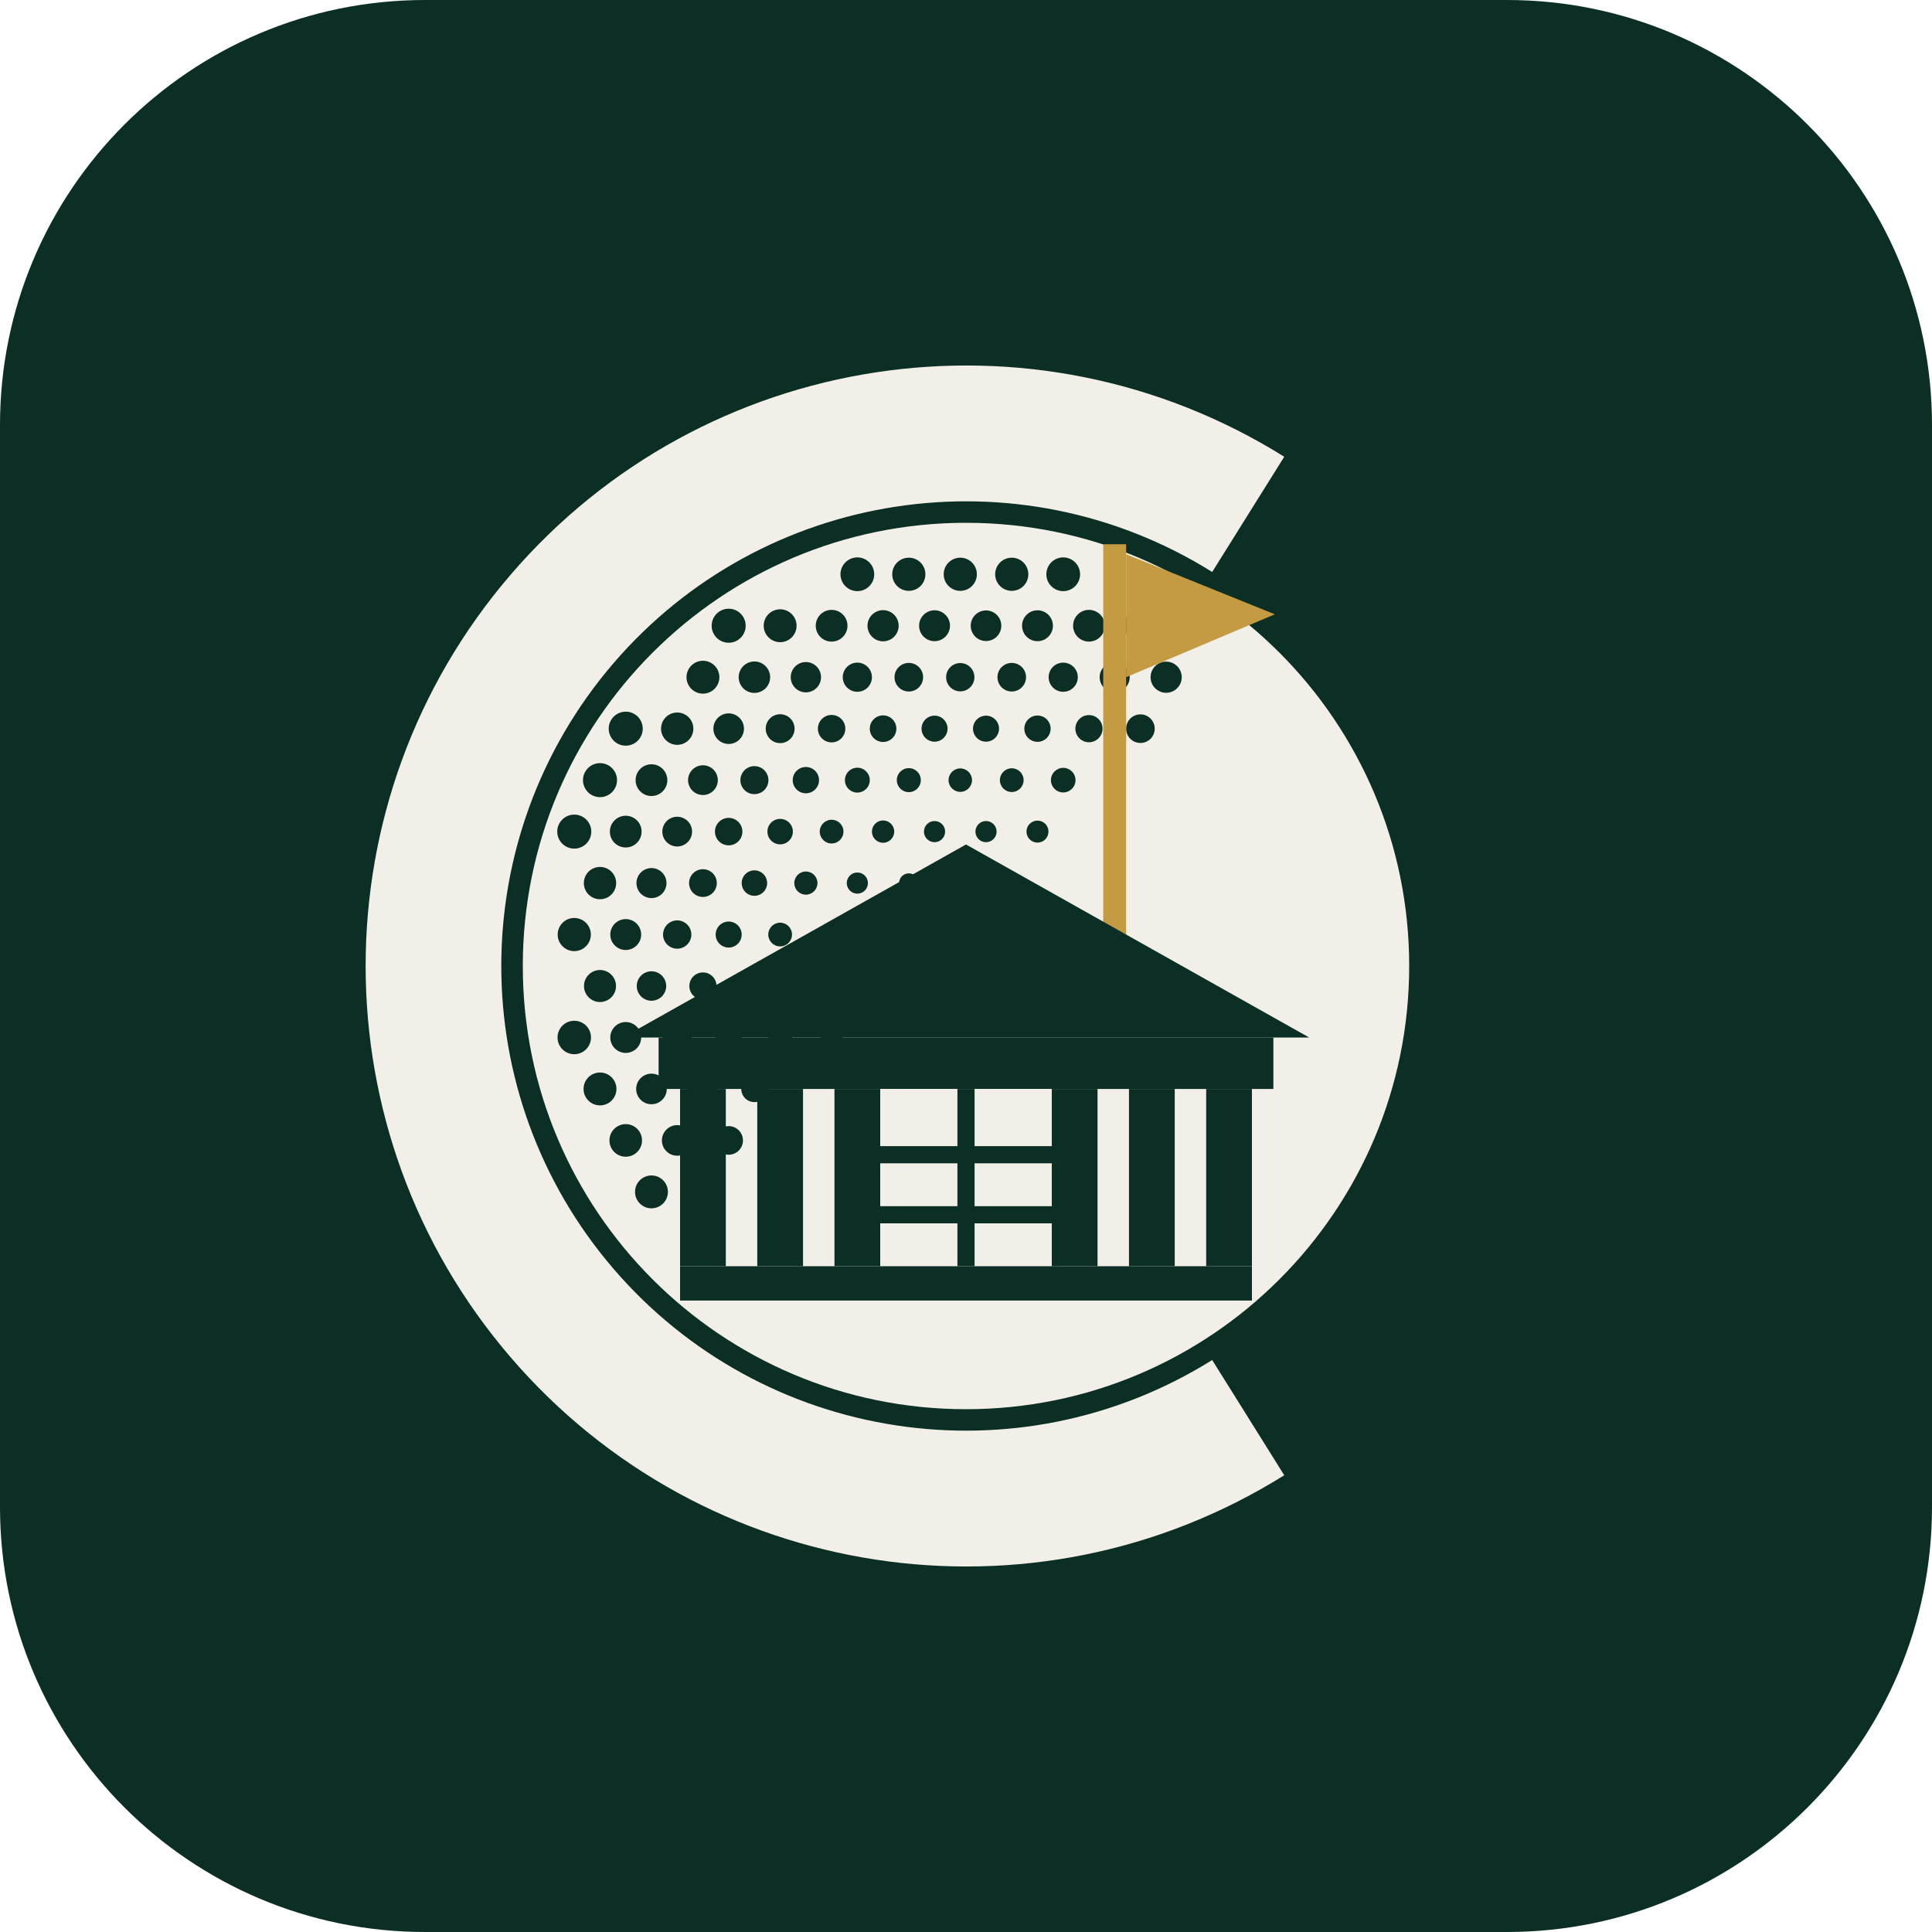
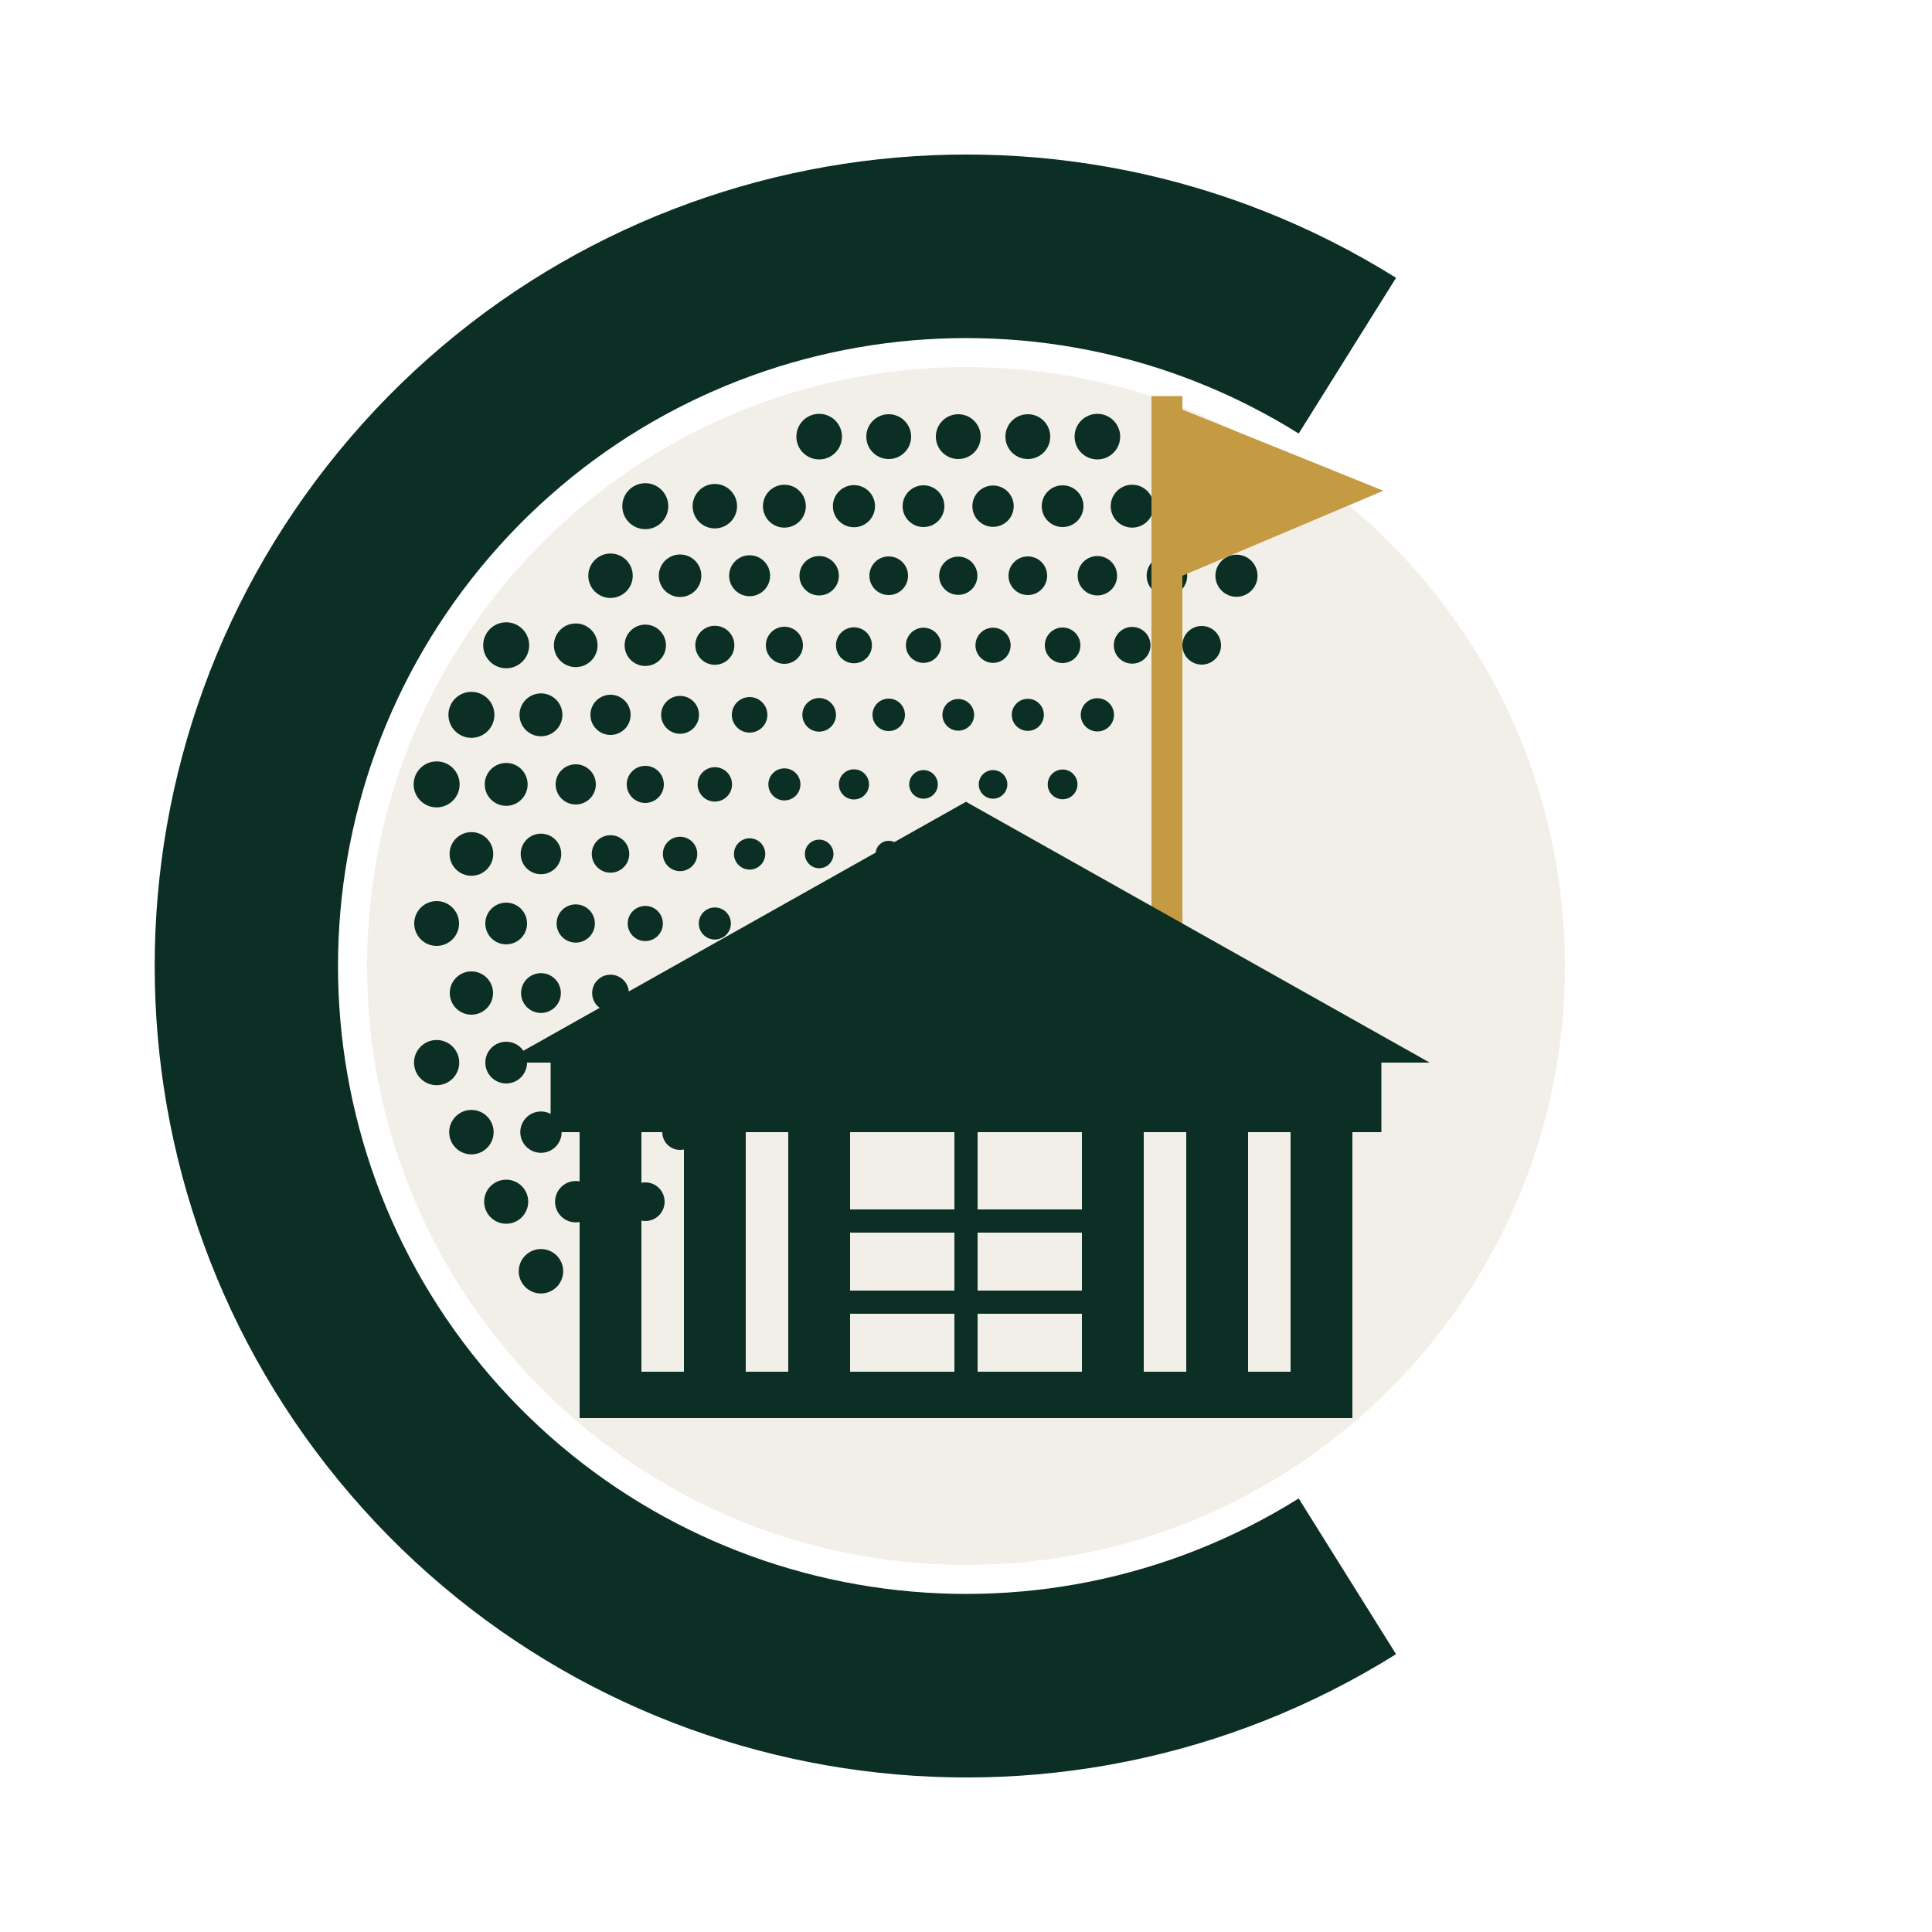
<svg xmlns="http://www.w3.org/2000/svg" width="512" height="512" viewBox="0 0 100 100" role="img" aria-label="Clubhouse Golf">
-   <rect width="100" height="100" rx="22" fill="#0B2F24" />
-   <g transform="translate(13 13) scale(0.74)">
+   <g transform="translate(0 0) scale(1)">
    <circle cx="50" cy="50" r="31" fill="#F2EFE8" />
    <circle cx="42.4" cy="22.6" r="1.18" fill="#0B2F24" />
    <circle cx="46" cy="22.6" r="1.16" fill="#0B2F24" />
    <circle cx="49.6" cy="22.6" r="1.16" fill="#0B2F24" />
    <circle cx="53.2" cy="22.6" r="1.16" fill="#0B2F24" />
    <circle cx="56.8" cy="22.6" r="1.18" fill="#0B2F24" />
    <circle cx="33.4" cy="26.2" r="1.19" fill="#0B2F24" />
    <circle cx="37" cy="26.2" r="1.15" fill="#0B2F24" />
    <circle cx="40.6" cy="26.2" r="1.11" fill="#0B2F24" />
    <circle cx="44.2" cy="26.2" r="1.09" fill="#0B2F24" />
    <circle cx="47.8" cy="26.2" r="1.08" fill="#0B2F24" />
    <circle cx="51.4" cy="26.2" r="1.07" fill="#0B2F24" />
    <circle cx="55" cy="26.2" r="1.08" fill="#0B2F24" />
    <circle cx="58.6" cy="26.2" r="1.11" fill="#0B2F24" />
    <circle cx="62.2" cy="26.2" r="1.14" fill="#0B2F24" />
    <circle cx="65.8" cy="26.2" r="1.18" fill="#0B2F24" />
    <circle cx="31.6" cy="29.8" r="1.15" fill="#0B2F24" />
    <circle cx="35.2" cy="29.8" r="1.1" fill="#0B2F24" />
    <circle cx="38.8" cy="29.8" r="1.06" fill="#0B2F24" />
    <circle cx="42.4" cy="29.8" r="1.02" fill="#0B2F24" />
    <circle cx="46" cy="29.8" r="1" fill="#0B2F24" />
    <circle cx="49.6" cy="29.8" r="0.99" fill="#0B2F24" />
    <circle cx="53.2" cy="29.8" r="1" fill="#0B2F24" />
    <circle cx="56.8" cy="29.8" r="1.02" fill="#0B2F24" />
    <circle cx="60.4" cy="29.8" r="1.05" fill="#0B2F24" />
    <circle cx="64" cy="29.8" r="1.09" fill="#0B2F24" />
    <circle cx="26.2" cy="33.4" r="1.19" fill="#0B2F24" />
    <circle cx="29.8" cy="33.4" r="1.13" fill="#0B2F24" />
    <circle cx="33.4" cy="33.4" r="1.07" fill="#0B2F24" />
    <circle cx="37" cy="33.4" r="1.01" fill="#0B2F24" />
    <circle cx="40.6" cy="33.4" r="0.96" fill="#0B2F24" />
    <circle cx="44.2" cy="33.4" r="0.93" fill="#0B2F24" />
    <circle cx="47.8" cy="33.4" r="0.91" fill="#0B2F24" />
    <circle cx="51.4" cy="33.4" r="0.91" fill="#0B2F24" />
    <circle cx="55" cy="33.4" r="0.92" fill="#0B2F24" />
    <circle cx="58.6" cy="33.4" r="0.95" fill="#0B2F24" />
    <circle cx="62.2" cy="33.4" r="1" fill="#0B2F24" />
    <circle cx="24.4" cy="37" r="1.19" fill="#0B2F24" />
    <circle cx="28" cy="37" r="1.11" fill="#0B2F24" />
    <circle cx="31.6" cy="37" r="1.04" fill="#0B2F24" />
    <circle cx="35.2" cy="37" r="0.98" fill="#0B2F24" />
    <circle cx="38.8" cy="37" r="0.92" fill="#0B2F24" />
    <circle cx="42.4" cy="37" r="0.87" fill="#0B2F24" />
    <circle cx="46" cy="37" r="0.84" fill="#0B2F24" />
    <circle cx="49.6" cy="37" r="0.82" fill="#0B2F24" />
    <circle cx="53.2" cy="37" r="0.83" fill="#0B2F24" />
    <circle cx="56.8" cy="37" r="0.86" fill="#0B2F24" />
    <circle cx="22.6" cy="40.6" r="1.19" fill="#0B2F24" />
    <circle cx="26.2" cy="40.6" r="1.11" fill="#0B2F24" />
    <circle cx="29.8" cy="40.6" r="1.04" fill="#0B2F24" />
    <circle cx="33.4" cy="40.6" r="0.96" fill="#0B2F24" />
    <circle cx="37" cy="40.6" r="0.89" fill="#0B2F24" />
    <circle cx="40.6" cy="40.6" r="0.83" fill="#0B2F24" />
    <circle cx="44.2" cy="40.6" r="0.78" fill="#0B2F24" />
    <circle cx="47.8" cy="40.6" r="0.74" fill="#0B2F24" />
    <circle cx="51.4" cy="40.6" r="0.74" fill="#0B2F24" />
    <circle cx="55" cy="40.6" r="0.77" fill="#0B2F24" />
    <circle cx="24.4" cy="44.2" r="1.13" fill="#0B2F24" />
    <circle cx="28" cy="44.2" r="1.05" fill="#0B2F24" />
    <circle cx="31.6" cy="44.2" r="0.97" fill="#0B2F24" />
    <circle cx="35.2" cy="44.2" r="0.89" fill="#0B2F24" />
    <circle cx="38.8" cy="44.2" r="0.81" fill="#0B2F24" />
    <circle cx="42.4" cy="44.2" r="0.74" fill="#0B2F24" />
    <circle cx="46" cy="44.2" r="0.68" fill="#0B2F24" />
    <circle cx="22.6" cy="47.8" r="1.16" fill="#0B2F24" />
    <circle cx="26.2" cy="47.8" r="1.08" fill="#0B2F24" />
    <circle cx="29.8" cy="47.8" r="0.99" fill="#0B2F24" />
    <circle cx="33.4" cy="47.8" r="0.91" fill="#0B2F24" />
    <circle cx="37" cy="47.8" r="0.83" fill="#0B2F24" />
    <circle cx="40.6" cy="47.8" r="0.74" fill="#0B2F24" />
    <circle cx="44.2" cy="47.8" r="0.66" fill="#0B2F24" />
    <circle cx="24.4" cy="51.4" r="1.12" fill="#0B2F24" />
    <circle cx="28" cy="51.4" r="1.03" fill="#0B2F24" />
    <circle cx="31.6" cy="51.4" r="0.95" fill="#0B2F24" />
    <circle cx="35.2" cy="51.4" r="0.87" fill="#0B2F24" />
    <circle cx="38.8" cy="51.4" r="0.78" fill="#0B2F24" />
    <circle cx="42.4" cy="51.4" r="0.7" fill="#0B2F24" />
    <circle cx="22.6" cy="55" r="1.17" fill="#0B2F24" />
    <circle cx="26.2" cy="55" r="1.08" fill="#0B2F24" />
    <circle cx="29.8" cy="55" r="1" fill="#0B2F24" />
    <circle cx="33.4" cy="55" r="0.92" fill="#0B2F24" />
    <circle cx="37" cy="55" r="0.84" fill="#0B2F24" />
    <circle cx="40.6" cy="55" r="0.77" fill="#0B2F24" />
    <circle cx="24.4" cy="58.6" r="1.15" fill="#0B2F24" />
    <circle cx="28" cy="58.6" r="1.07" fill="#0B2F24" />
    <circle cx="31.6" cy="58.6" r="0.99" fill="#0B2F24" />
    <circle cx="35.2" cy="58.6" r="0.92" fill="#0B2F24" />
    <circle cx="26.2" cy="62.2" r="1.14" fill="#0B2F24" />
    <circle cx="29.8" cy="62.2" r="1.07" fill="#0B2F24" />
    <circle cx="33.4" cy="62.2" r="1" fill="#0B2F24" />
    <circle cx="28" cy="65.8" r="1.15" fill="#0B2F24" />
    <rect x="59.6" y="20.5" width="1.6" height="30" fill="#C49A43" />
    <polygon points="61.2,21.2 71.6,25.4 61.2,29.8" fill="#C49A43" />
    <polygon points="50,41.5 74,55 26,55" fill="#0B2F24" />
    <rect x="28.5" y="55" width="43" height="3.6" fill="#0B2F24" />
    <rect x="30" y="58.6" width="3.2" height="12.4" fill="#0B2F24" />
    <rect x="35.4" y="58.6" width="3.2" height="12.4" fill="#0B2F24" />
    <rect x="40.8" y="58.6" width="3.2" height="12.4" fill="#0B2F24" />
    <rect x="56" y="58.6" width="3.2" height="12.4" fill="#0B2F24" />
    <rect x="61.4" y="58.6" width="3.2" height="12.4" fill="#0B2F24" />
    <rect x="66.8" y="58.6" width="3.2" height="12.4" fill="#0B2F24" />
    <rect x="44" y="58.6" width="12" height="12.4" fill="#F2EFE8" />
    <rect x="49.4" y="58.6" width="1.2" height="12.4" fill="#0B2F24" />
    <rect x="44" y="62.6" width="12" height="1.2" fill="#0B2F24" />
    <rect x="44" y="66.8" width="12" height="1.2" fill="#0B2F24" />
    <rect x="30" y="71" width="40" height="2.4" fill="#0B2F24" />
-     <path d="M72.26 14.38 A42 42 0 1 0 72.26 85.62 L67.22 77.56 A32.5 32.5 0 1 1 67.22 22.44 Z" fill="#F2EFE8" />
+     <path d="M72.26 14.38 A42 42 0 1 0 72.26 85.62 L67.22 77.56 A32.5 32.5 0 1 1 67.22 22.44 Z" fill="#0B2F24" />
  </g>
</svg>
